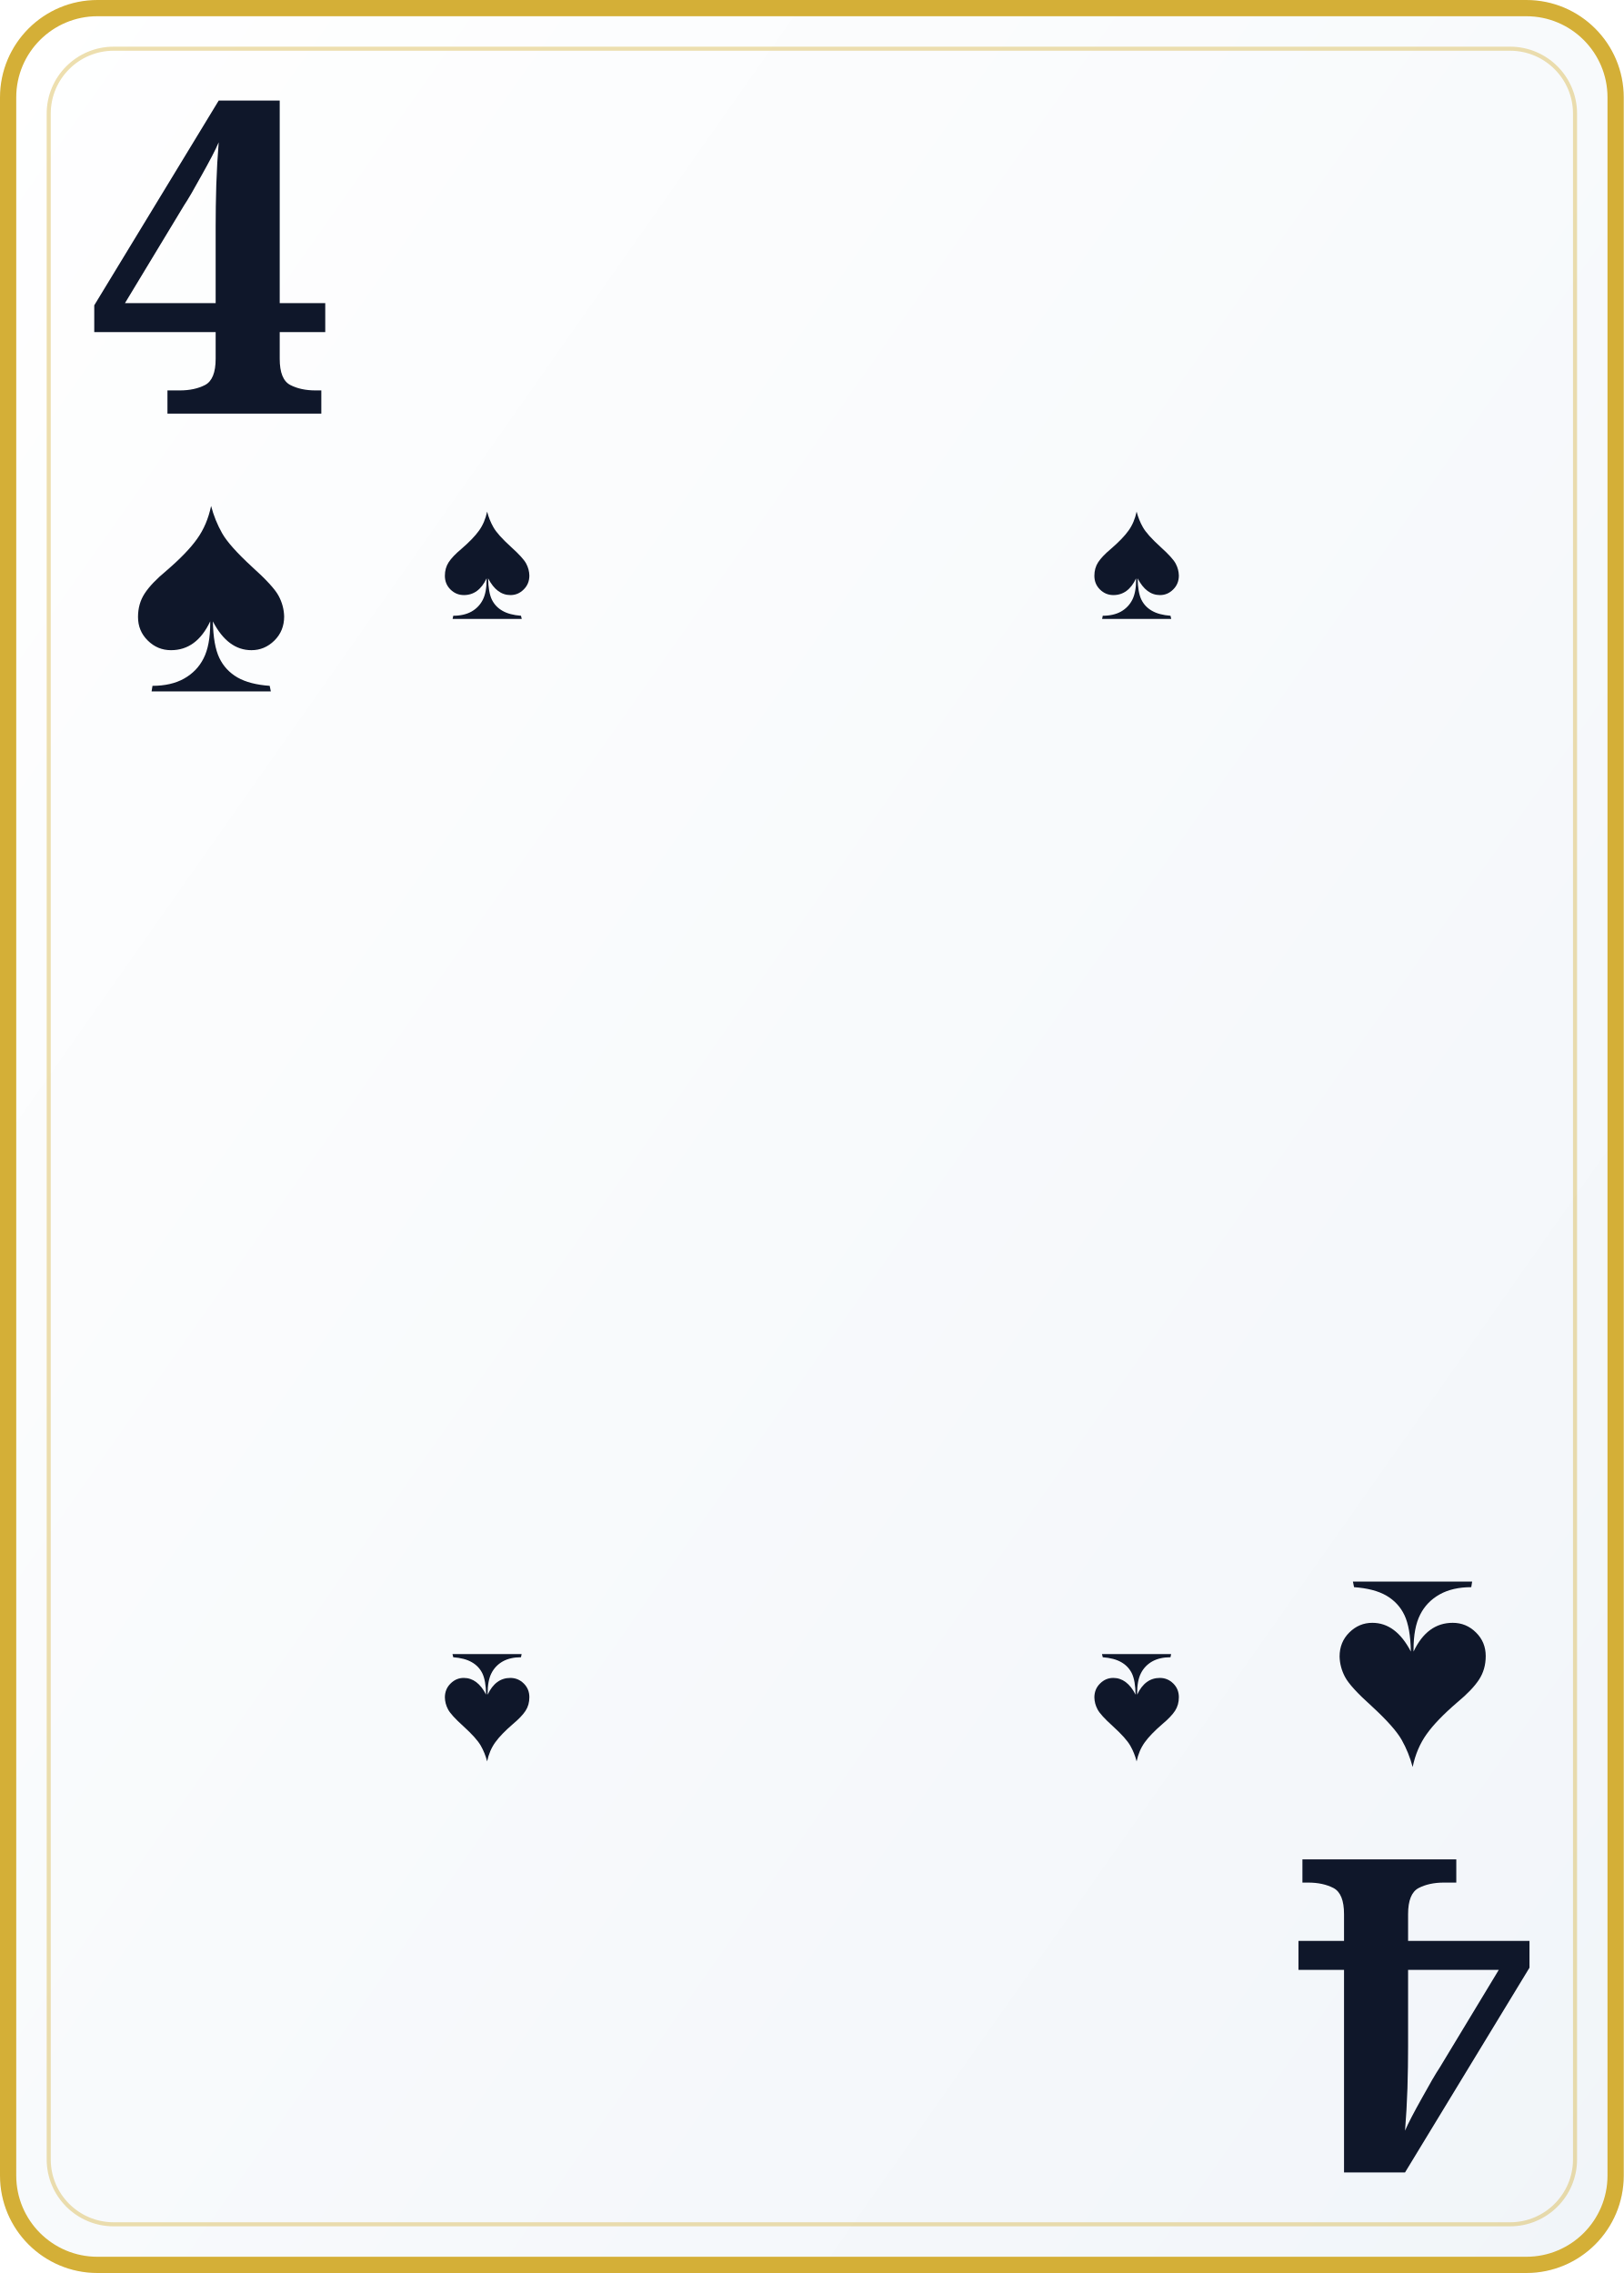
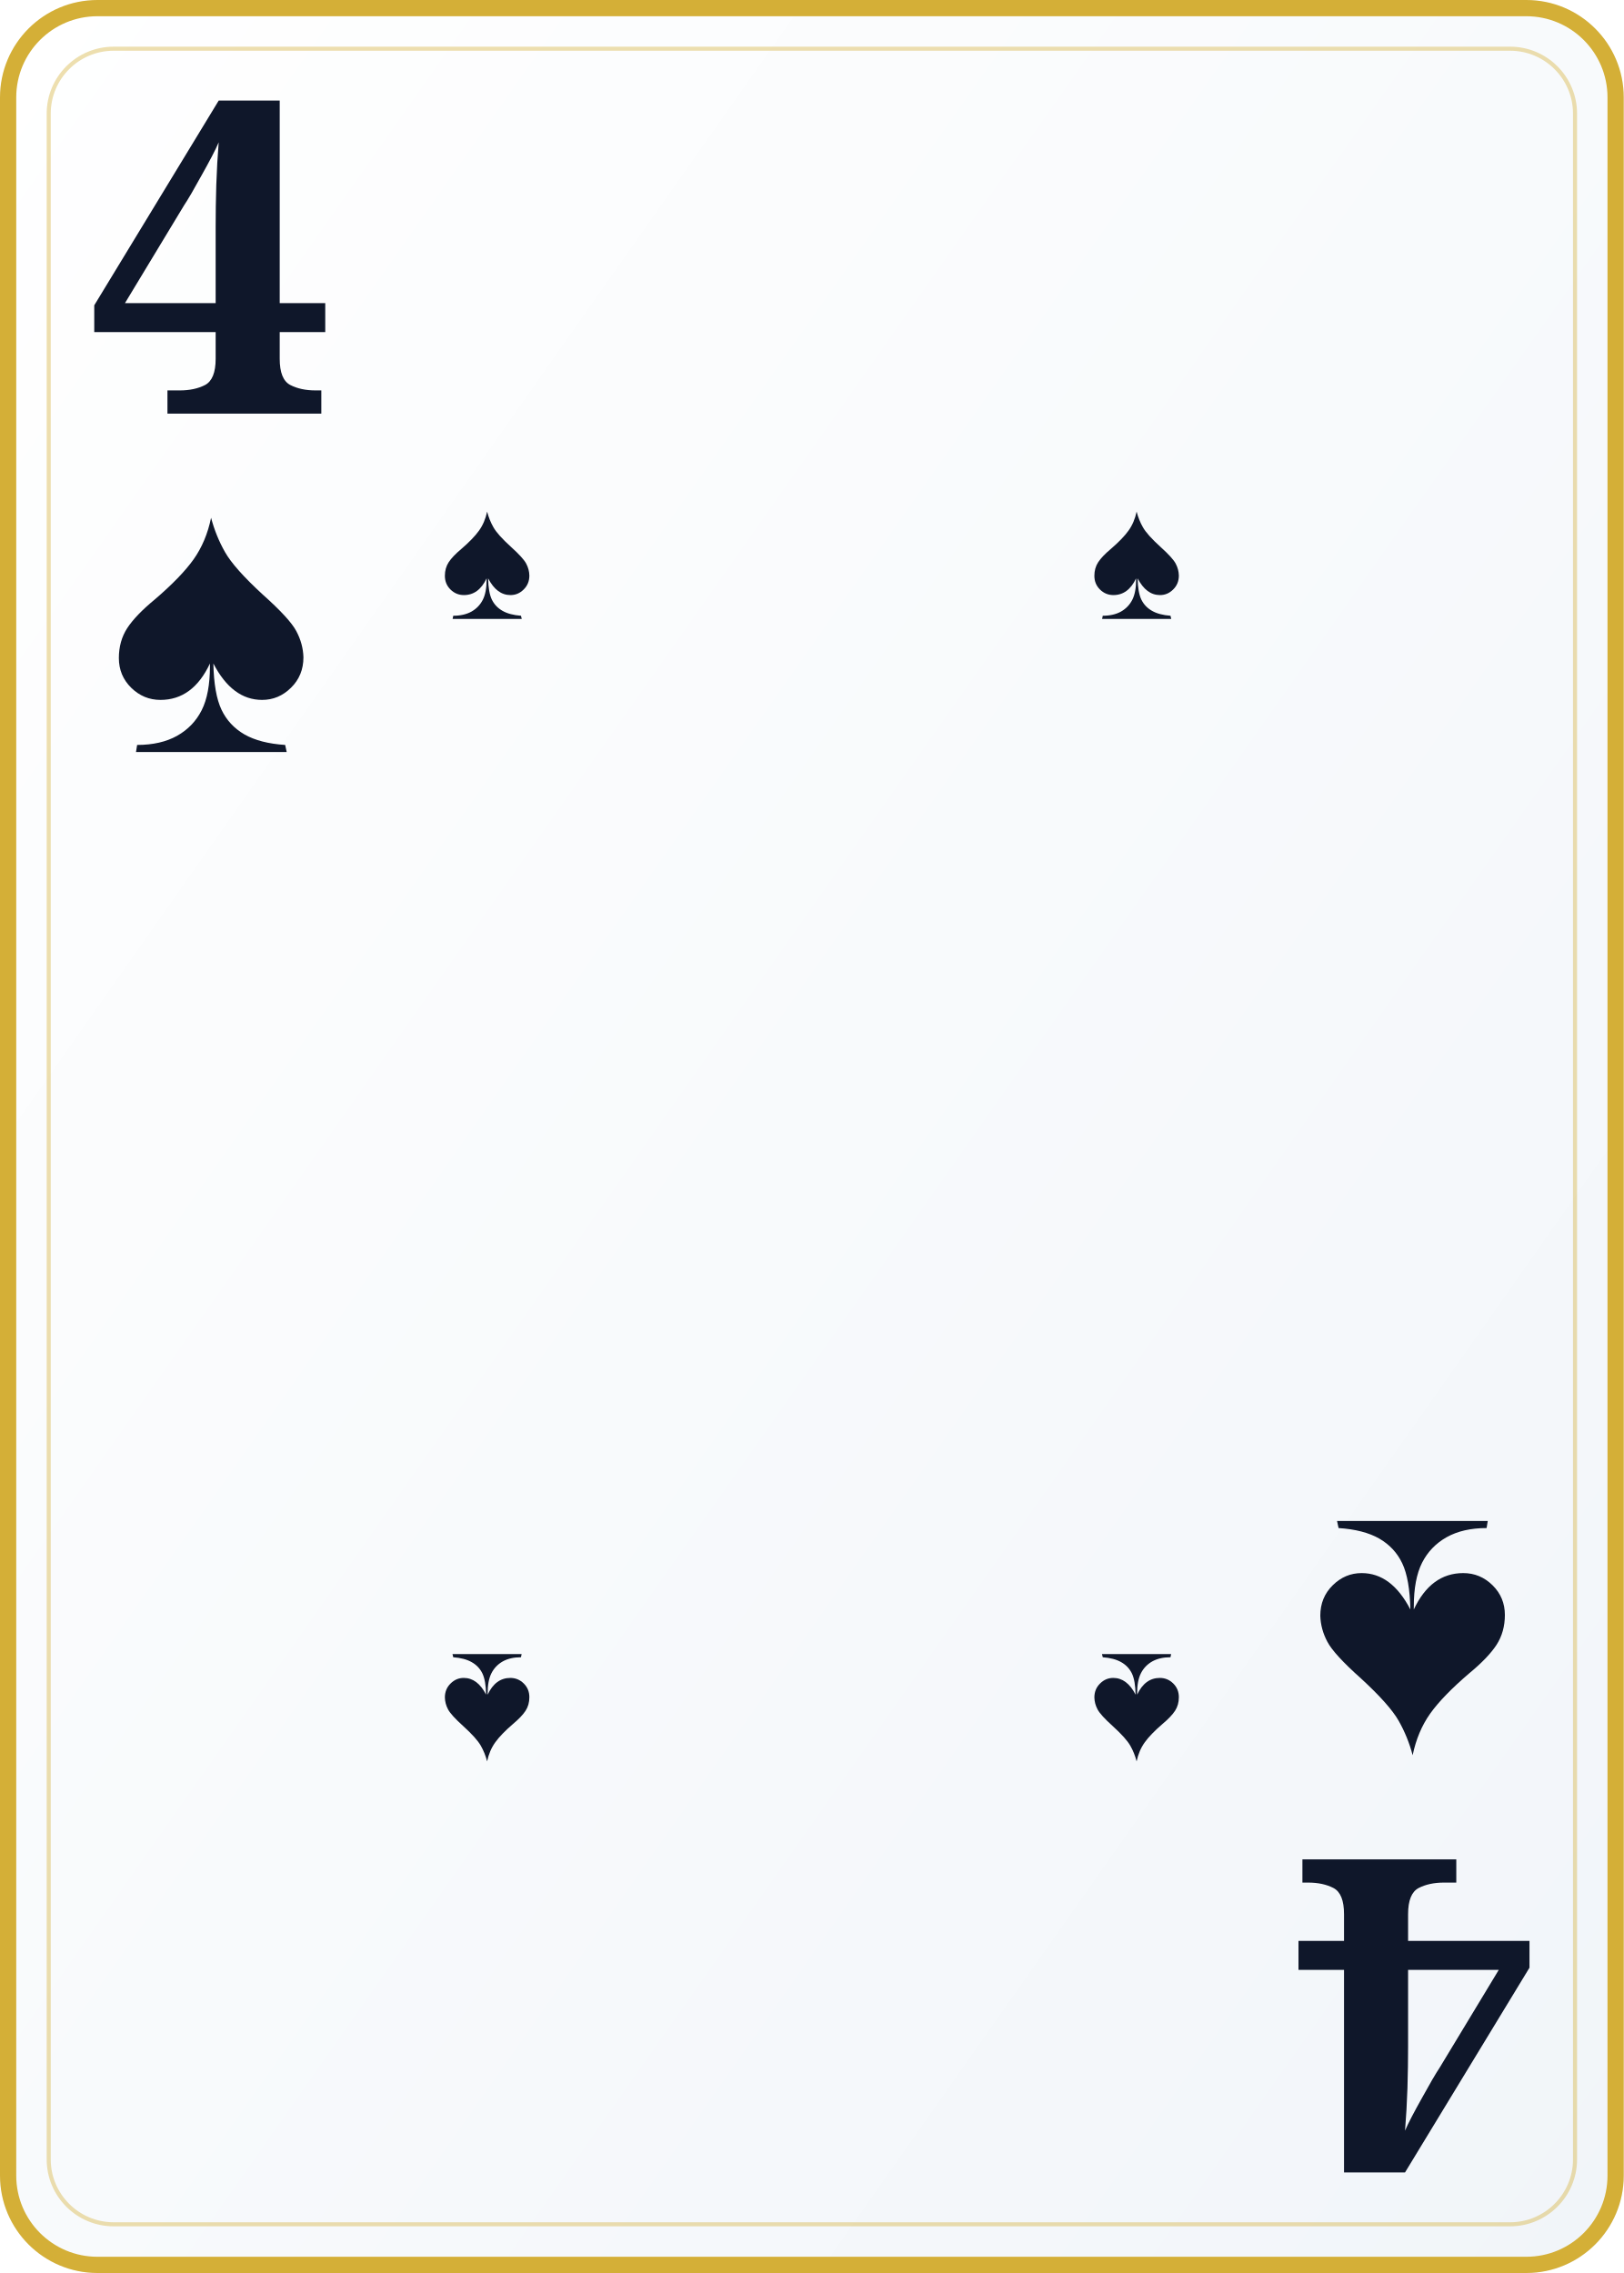
<svg xmlns="http://www.w3.org/2000/svg" viewBox="0 0 200 280" width="200" height="280">
  <defs>
    <linearGradient id="cardBg" x1="0%" y1="0%" x2="100%" y2="100%">
      <stop offset="0%" style="stop-color:#ffffff" />
      <stop offset="100%" style="stop-color:#f1f5f9" />
    </linearGradient>
  </defs>
  <rect width="200" height="280" rx="12" fill="url(#cardBg)" />
  <rect x="1" y="1" width="198" height="278" rx="11" fill="none" stroke="#d4af37" stroke-width="2" />
  <rect x="6" y="6" width="188" height="268" rx="8" fill="none" stroke="#d4af37" stroke-width="0.5" opacity="0.4" />
  <text x="26" y="30" font-family="Georgia,serif" font-size="54" font-weight="900" fill="#0f172a" text-anchor="middle" dominant-baseline="central">4</text>
-   <text x="26" y="72" font-family="Arial,sans-serif" font-size="38" fill="#0f172a" text-anchor="middle" dominant-baseline="central">♠</text>
+   <text x="26" y="76" font-family="Arial,sans-serif" font-size="48" fill="#0f172a" text-anchor="middle" dominant-baseline="central">♠</text>
  <text x="174" y="250" font-family="Georgia,serif" font-size="54" font-weight="900" fill="#0f172a" text-anchor="middle" dominant-baseline="central" transform="rotate(180,174,250)">4</text>
-   <text x="174" y="208" font-family="Arial,sans-serif" font-size="38" fill="#0f172a" text-anchor="middle" dominant-baseline="central" transform="rotate(180,174,208)">♠</text>
+   <text x="174" y="204" font-family="Arial,sans-serif" font-size="48" fill="#0f172a" text-anchor="middle" dominant-baseline="central" transform="rotate(180,174,204)">♠</text>
  <text x="60" y="70" font-family="Arial,sans-serif" font-size="22" fill="#0f172a" text-anchor="middle" dominant-baseline="middle">♠</text>
  <text x="140" y="70" font-family="Arial,sans-serif" font-size="22" fill="#0f172a" text-anchor="middle" dominant-baseline="middle">♠</text>
  <text x="60" y="210" font-family="Arial,sans-serif" font-size="22" fill="#0f172a" text-anchor="middle" dominant-baseline="middle" transform="rotate(180,60,210)">♠</text>
  <text x="140" y="210" font-family="Arial,sans-serif" font-size="22" fill="#0f172a" text-anchor="middle" dominant-baseline="middle" transform="rotate(180,140,210)">♠</text>
</svg>
